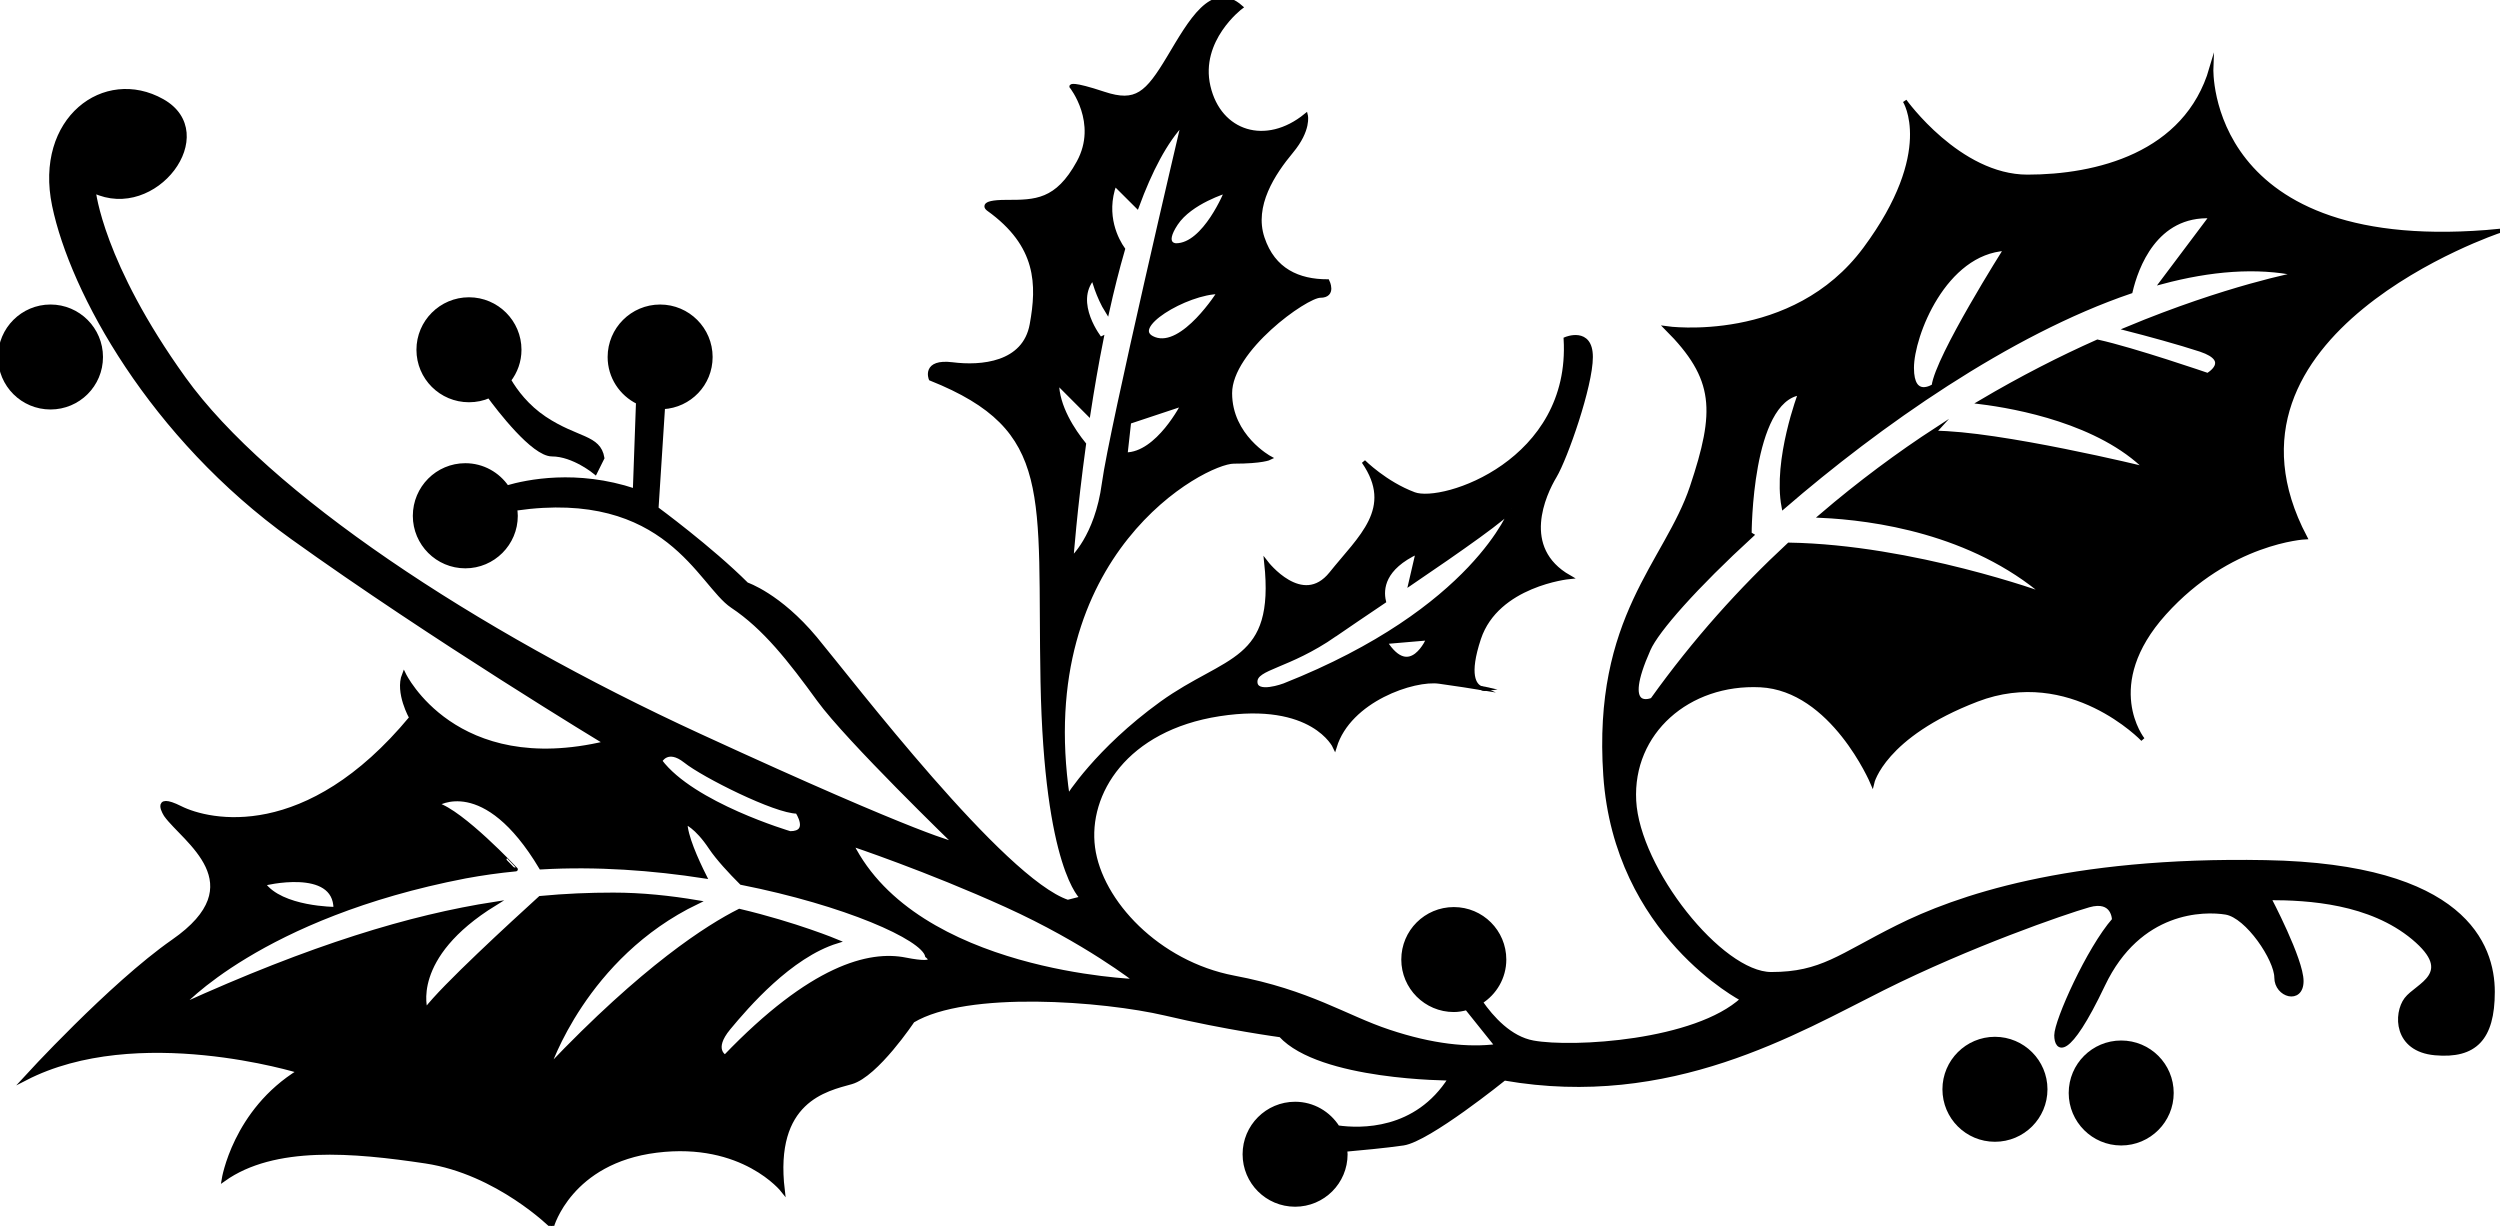
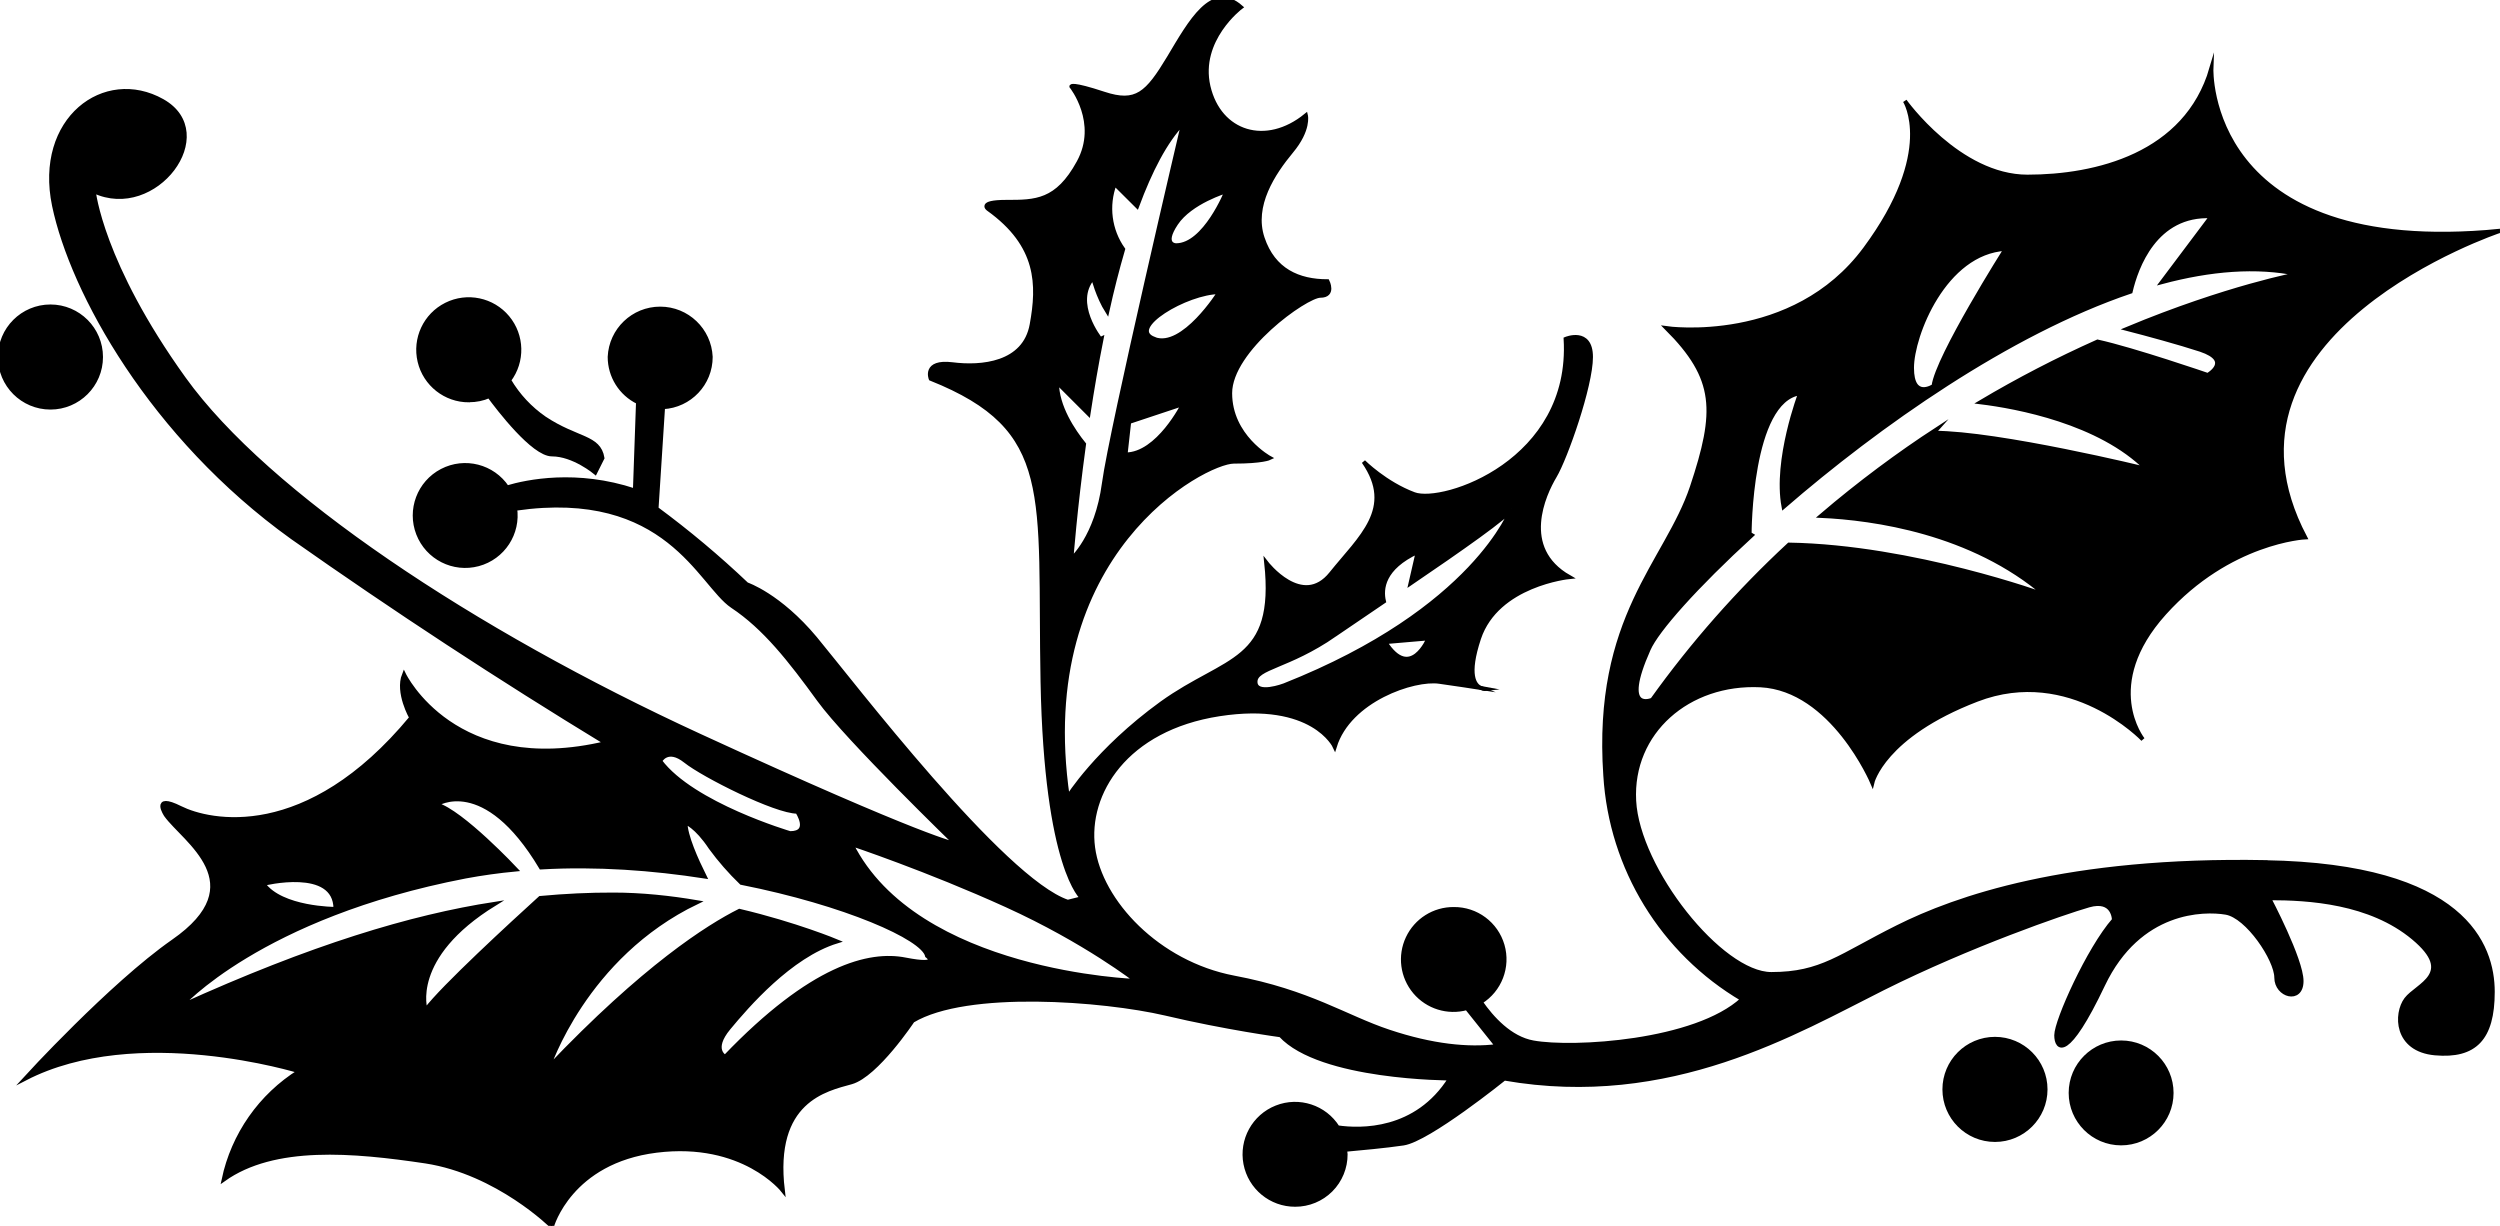
- <svg xmlns="http://www.w3.org/2000/svg" version="1.1" id="svg2" xml:space="preserve" width="331.75" height="162.669" viewBox="0 0 331.75 162.669">
-   <defs id="defs6">
-     <clipPath clipPathUnits="userSpaceOnUse" id="clipPath24">
-       <path d="M 0,0 H 249.003 V 122.002 H 0 Z" id="path22" />
+ <svg xmlns="http://www.w3.org/2000/svg" xml:space="preserve" width="331.75" height="162.67" viewBox="0 0 331.75 162.67">
+   <defs>
+     <clipPath id="a" clipPathUnits="userSpaceOnUse">
+       <path d="M0 0h249v122H0Z" />
    </clipPath>
-     <clipPath clipPathUnits="userSpaceOnUse" id="clipPath32">
-       <path d="M 0,-0.058 H 248.813 V 123.815 H 0 Z" id="path30" />
+     <clipPath id="b" clipPathUnits="userSpaceOnUse">
+       <path d="M0-.06h248.81v123.88H0Z" />
    </clipPath>
-     <clipPath clipPathUnits="userSpaceOnUse" id="clipPath44">
-       <path d="M 0,-0.058 H 248.813 V 123.815 H 0 Z" id="path42" />
+     <clipPath id="c" clipPathUnits="userSpaceOnUse">
+       <path d="M0-.06h248.81v123.88H0Z" />
    </clipPath>
  </defs>
-   <g id="g10" transform="matrix(1.333333,0,0,-1.333333,0,162.6687)">
-     <g id="g12" transform="translate(72,50)">
-       <g id="g14" transform="translate(-72,-50)">
-         <g id="g16">
-           <g id="g18">
-             <g id="g20" clip-path="url(#clipPath24)">
-               <path d="m 198.546,18.614 c -2.774,0 -5.026,-2.256 -5.026,-5.024 0,-2.784 2.251,-5.024 5.026,-5.024 2.774,0 5.029,2.24 5.029,5.024 0,2.768 -2.254,5.024 -5.029,5.024 z" style="fill:#000000;fill-opacity:1;fill-rule:nonzero;stroke:#000000;stroke-width:0.399;stroke-linecap:butt;stroke-linejoin:miter;stroke-miterlimit:10;stroke-dasharray:none;stroke-opacity:1" id="path26" />
-               <g id="g28" clip-path="url(#clipPath32)">
-                 <path d="m 10.05,86.471 c 0,2.768 -2.248,5.024 -5.024,5.024 -2.776,0 -5.026,-2.256 -5.026,-5.024 0,-2.784 2.25,-5.024 5.026,-5.024 2.776,0 5.024,2.24 5.024,5.024 z" style="fill:#000000;fill-opacity:1;fill-rule:nonzero;stroke:#000000;stroke-width:0.399;stroke-linecap:butt;stroke-linejoin:miter;stroke-miterlimit:10;stroke-dasharray:none;stroke-opacity:1" id="path34" />
-                 <path d="m 46.676,82.167 c 0.715,0 1.394,0.144 2.006,0.416 0.888,-1.216 4.381,-5.808 6.25,-5.808 2.154,0 4.31,-1.792 4.31,-1.792 l 0.715,1.44 c -0.36,2.144 -2.51,1.792 -5.744,3.936 -1.768,1.184 -2.891,2.688 -3.546,3.808 0.64,0.832 1.034,1.872 1.034,3.024 0,2.768 -2.251,5.024 -5.026,5.024 -2.778,0 -5.029,-2.256 -5.029,-5.024 0,-2.784 2.251,-5.024 5.029,-5.024 z" style="fill:#000000;fill-opacity:1;fill-rule:nonzero;stroke:#000000;stroke-width:0.399;stroke-linecap:butt;stroke-linejoin:miter;stroke-miterlimit:10;stroke-dasharray:none;stroke-opacity:1" id="path36" />
-                 <path d="m 147.92,53.43 c 0,0 -0.206,0.048 -0.542,0.096 0.29,-0.128 0.542,-0.096 0.542,-0.096 z" style="fill:#000000;fill-opacity:1;fill-rule:nonzero;stroke:#000000;stroke-width:0.399;stroke-linecap:butt;stroke-linejoin:miter;stroke-miterlimit:10;stroke-dasharray:none;stroke-opacity:1" id="path38" />
-                 <g id="g40" clip-path="url(#clipPath44)">
-                   <path d="m 225.47,36.198 c -19.743,0.368 -30.874,-3.584 -36.618,-6.464 -5.746,-2.864 -7.541,-4.672 -12.565,-4.672 -5.029,0 -13.285,10.416 -13.643,17.248 -0.36,6.816 5.384,11.84 12.563,11.488 7.182,-0.368 11.131,-9.696 11.131,-9.696 0,0 1.08,4.672 10.411,8.256 9.338,3.584 16.515,-3.952 16.515,-3.952 0,0 -4.306,5.392 2.157,12.576 6.462,7.168 14.003,7.536 14.003,7.536 -10.773,20.464 19.387,30.512 19.387,30.512 -29.44,-2.88 -28.725,16.16 -28.725,16.16 -2.514,-8.624 -11.488,-10.768 -18.309,-10.768 -6.822,0 -12.207,7.536 -12.207,7.536 0,0 3.23,-5.024 -3.95,-14.72 -7.181,-9.696 -19.749,-7.904 -19.749,-7.904 5.027,-5.024 5.027,-8.256 2.514,-15.792 -2.514,-7.536 -9.693,-12.928 -8.618,-28.72 1.078,-15.808 13.647,-22.272 13.647,-22.272 -4.669,-4.304 -16.879,-5.024 -20.826,-4.304 -2.302,0.416 -4.112,2.432 -5.221,4.032 1.405,0.88 2.349,2.448 2.349,4.224 0,2.784 -2.25,5.024 -5.024,5.024 -2.779,0 -5.029,-2.24 -5.029,-5.024 0,-2.768 2.25,-5.024 5.029,-5.024 0.445,0 0.872,0.08 1.283,0.192 l 3.022,-3.776 c -2.872,-0.368 -6.462,0 -10.771,1.44 -4.307,1.424 -7.898,3.952 -15.439,5.376 -7.538,1.44 -13.283,7.536 -14,12.928 -0.718,5.392 3.232,11.84 12.567,13.28 9.335,1.44 11.488,-3.232 11.488,-3.232 1.437,4.672 7.899,6.832 10.411,6.464 1.766,-0.24 3.334,-0.496 4.123,-0.624 -0.616,0.272 -1.398,1.264 -0.176,4.944 1.797,5.376 8.978,6.096 8.978,6.096 -5.024,2.864 -2.512,8.256 -1.437,10.048 1.078,1.808 3.59,8.976 3.59,11.856 0,2.864 -2.512,1.792 -2.512,1.792 0.715,-12.208 -12.21,-16.512 -15.079,-15.44 -2.875,1.072 -5.029,3.232 -5.029,3.232 3.232,-4.672 -0.358,-7.536 -3.23,-11.136 -2.872,-3.584 -6.462,1.088 -6.462,1.088 1.078,-10.064 -3.95,-9.344 -10.415,-14 -6.461,-4.672 -9.335,-9.344 -9.335,-9.344 -3.586,24.416 13.645,33.392 16.517,33.392 2.872,0 3.59,0.368 3.59,0.368 0,0 -3.949,2.144 -3.949,6.448 0,4.32 7.541,9.696 8.976,9.696 1.437,0 0.717,1.44 0.717,1.44 -2.872,0 -5.386,1.072 -6.463,4.304 -1.078,3.232 1.077,6.464 2.872,8.624 1.797,2.16 1.438,3.584 1.438,3.584 -3.954,-3.232 -8.616,-1.792 -9.695,2.88 -1.078,4.656 3.232,7.888 3.232,7.888 -2.872,2.528 -5.029,-1.424 -7.182,-5.024 -2.152,-3.584 -3.23,-4.656 -6.462,-3.584 -3.23,1.072 -3.23,0.72 -3.23,0.72 0,0 2.872,-3.6 0.718,-7.552 -2.154,-3.936 -4.309,-3.936 -7.181,-3.936 -2.872,0 -1.798,-0.72 -1.798,-0.72 5.026,-3.6 5.029,-7.536 4.31,-11.488 -0.715,-3.952 -5.026,-4.32 -7.898,-3.952 -2.875,0.352 -2.152,-1.44 -2.152,-1.44 12.565,-5.024 10.768,-11.488 11.128,-30.16 0.358,-18.672 3.95,-21.536 3.95,-21.536 l -1.44,-0.368 c -6.461,2.16 -21.539,21.904 -25.13,26.224 -3.59,4.304 -6.822,5.376 -6.822,5.376 -3.59,3.584 -8.975,7.536 -8.975,7.536 l 0.65,10.096 c 2.638,0.144 4.734,2.304 4.734,4.992 0,2.768 -2.25,5.024 -5.024,5.024 -2.776,0 -5.026,-2.256 -5.026,-5.024 0,-1.984 1.157,-3.68 2.822,-4.496 l -0.314,-8.8 c -5.8,1.936 -10.743,0.896 -12.717,0.32 -0.904,1.328 -2.426,2.208 -4.155,2.208 -2.774,0 -5.024,-2.256 -5.024,-5.04 0,-2.768 2.25,-5.024 5.024,-5.024 2.776,0 5.024,2.256 5.024,5.024 0,0.288 -0.035,0.544 -0.08,0.8 l 0.08,-0.08 c 15.08,2.16 18.311,-7.536 21.543,-9.696 3.23,-2.144 5.747,-5.376 8.619,-9.328 2.87,-3.952 13.64,-14.368 13.64,-14.368 0,0 -2.874,0.368 -25.492,10.784 C 47.032,59.175 26.57,72.823 18.311,84.311 10.053,95.799 9.334,102.983 9.334,102.983 c 6.104,-2.88 12.567,5.744 6.822,8.976 C 10.41,115.191 3.587,110.167 5.384,101.543 7.178,92.935 15.078,78.567 29.082,68.519 43.085,58.471 60.316,48.054 60.316,48.054 45.239,44.454 40.21,54.87 40.21,54.87 39.495,53.078 40.928,50.566 40.928,50.566 30.515,37.99 20.823,40.15 17.951,41.59 15.078,43.03 16.515,40.87 16.515,40.87 18.311,38.358 25.491,34.038 17.232,28.31 11.016,23.974 2.512,14.662 2.512,14.662 c 11.13,5.744 27.285,0.72 27.285,0.72 -6.461,-3.952 -7.538,-10.768 -7.538,-10.768 5.029,3.584 12.925,2.864 20.104,1.792 7.181,-1.088 12.568,-6.464 12.568,-6.464 0,0 1.794,6.464 10.413,7.536 8.616,1.072 12.563,-3.952 12.563,-3.952 -1.075,8.976 4.309,10.064 6.824,10.768 2.51,0.72 6.104,6.112 6.104,6.112 5.384,3.232 19.027,2.144 25.132,0.72 6.102,-1.44 11.487,-2.16 11.487,-2.16 3.952,-4.304 16.879,-4.304 16.879,-4.304 -3.378,-5.344 -8.947,-5.184 -11.2,-4.864 -0.893,1.408 -2.453,2.352 -4.237,2.352 -2.779,0 -5.027,-2.256 -5.027,-5.024 0,-2.784 2.248,-5.024 5.027,-5.024 2.774,0 5.024,2.24 5.024,5.024 0,0.144 -0.03,0.288 -0.048,0.448 1.437,0.128 4.045,0.368 5.792,0.624 2.509,0.368 10.053,6.464 10.053,6.464 16.517,-2.88 29.082,4.672 37.701,8.976 8.616,4.304 17.951,7.536 20.463,8.256 2.512,0.72 2.512,-1.44 2.512,-1.44 -2.515,-2.864 -5.744,-10.048 -5.744,-11.488 0,-1.44 1.078,-2.512 4.666,5.024 3.592,7.552 10.058,7.536 12.21,7.184 2.154,-0.352 5.026,-4.672 5.026,-6.464 0,-1.792 2.512,-2.512 2.512,-0.352 0,2.144 -3.23,8.256 -3.23,8.256 3.952,0 10.053,-0.368 14.362,-3.952 4.31,-3.6 0.36,-4.672 -0.72,-6.112 -1.077,-1.424 -1.077,-5.024 2.877,-5.376 3.947,-0.352 5.744,1.44 5.744,6.112 0,4.656 -2.875,12.56 -22.624,12.912 z m -25.845,61.041 c 0,0 -6.822,-10.768 -7.181,-13.648 0,0 -2.157,-1.44 -2.157,1.792 0,3.232 3.23,11.504 9.338,11.856 z m -35.544,-39.856 c 0.83,1.888 4.678,6.24 10.266,11.36 l -0.213,0.128 c 0,0 -0.003,13.28 5.026,14 0,0 -2.531,-6.64 -1.653,-11.312 9.411,8.128 22.387,17.296 34.541,21.424 0.56,2.384 2.443,7.76 8.043,7.488 L 215.174,93.927 c 4.795,1.28 9.405,1.68 13.533,0.8 0,0 -7.026,-1.296 -17.016,-5.456 1.944,-0.496 5.181,-1.376 7.322,-2.08 3.232,-1.088 0.715,-2.512 0.715,-2.512 0,0 -7.347,2.528 -10.971,3.328 -3.635,-1.616 -7.573,-3.616 -11.659,-6.032 3.61,-0.448 11.856,-1.968 16.531,-6.64 0,0 -14.722,3.6 -21.181,3.6 l 0.336,0.368 c -3.818,-2.48 -7.706,-5.36 -11.539,-8.64 5.168,-0.24 14.994,-1.568 22.331,-7.888 0,0 -13.171,4.816 -25.528,5.024 -4.763,-4.416 -9.386,-9.536 -13.607,-15.44 0,0 -3.237,-1.44 -0.36,5.024 z m -26.212,0.72 4.307,0.368 c 0,0 -1.794,-4.32 -4.307,-0.368 z m -5.026,0.72 c 1.214,0.832 2.968,2.032 4.898,3.328 -0.294,1.264 -0.09,3.328 3.362,4.928 l -0.726,-3.136 c 4.851,3.296 9.835,6.768 10.061,7.44 0,0 -3.59,-10.048 -22.619,-17.584 0,0 -2.872,-1.088 -2.872,0.352 0,1.44 3.232,1.44 7.898,4.672 z m -20.823,17.952 0.358,3.232 5.386,1.792 c 0,0 -2.514,-5.024 -5.744,-5.024 z m 2.872,11.488 c -2.872,1.072 3.23,4.672 6.462,4.672 0,0 -3.59,-5.744 -6.462,-4.672 z m 7.179,14.72 c 0,0 -2.155,-5.392 -5.026,-5.392 0,0 -1.435,0 0,2.16 1.434,2.16 5.026,3.232 5.026,3.232 z m -13.743,-22.16 c 0.37,2.4 0.8,4.944 1.314,7.504 l -0.134,-0.064 c 0,0 -2.875,3.584 -0.72,6.096 0,0 0.475,-1.872 1.414,-3.36 0.469,2.112 0.992,4.208 1.573,6.208 -0.597,0.848 -1.987,3.328 -0.835,6.496 l 2.23,-2.224 c 1.29,3.504 2.808,6.464 4.594,8.32 0,0 -7.179,-30.512 -7.901,-35.904 -0.715,-5.376 -3.23,-7.536 -3.23,-7.536 0,0 0.355,4.88 1.259,11.44 -1.062,1.312 -2.694,3.728 -2.694,6.16 z M 68.217,46.262 c 1.797,-1.44 8.975,-5.04 11.131,-5.04 0,0 1.434,-2.144 -0.718,-2.144 0,0 -9.695,2.864 -12.925,7.184 0,0 0.715,1.424 2.512,0 z M 33.391,31.542 c 0,0 -5.389,0 -7.181,2.496 0,0 7.181,1.808 7.181,-2.496 z m 56.726,-5.04 c -3.587,0.72 -9.335,-0.704 -17.949,-9.68 0,0 -1.438,0.704 0.358,2.864 1.794,2.16 6.104,7.184 10.773,8.624 0,0 -4.053,1.696 -9.711,3.04 C 70.502,29.798 64.126,25.782 54.572,15.734 c 0,0 3.598,11.088 14.807,16.48 -2.659,0.448 -5.499,0.752 -8.343,0.752 -2.354,0 -4.765,-0.096 -7.275,-0.336 -2.776,-2.528 -9.685,-8.864 -11.394,-11.152 0,0 -1.747,5.264 6.872,10.576 -8.363,-1.296 -18.154,-4.24 -31.285,-10.208 0,0 7.896,8.976 28.362,12.928 1.651,0.304 3.331,0.544 5.021,0.704 0.003,0 -5.382,5.744 -7.891,6.464 0,0 4.752,3.168 10.391,-6.272 5.539,0.32 11.139,-0.096 16.293,-0.896 -0.834,1.664 -1.912,4.064 -1.912,5.376 0,0 1.075,-0.352 2.512,-2.512 0.718,-1.072 1.981,-2.432 3.056,-3.504 10.323,-2.048 18.087,-5.472 18.483,-7.264 0,0 1.44,-1.072 -2.152,-0.368 z m -5.384,11.488 c 0,0 7.539,-2.512 15.439,-6.096 7.899,-3.584 12.925,-7.536 12.925,-7.536 0,0 -21.901,0.704 -28.364,13.632 z" style="fill:#000000;fill-opacity:1;fill-rule:nonzero;stroke:#000000;stroke-width:0.399;stroke-linecap:butt;stroke-linejoin:miter;stroke-miterlimit:10;stroke-dasharray:none;stroke-opacity:1" id="path46" />
-                   <path d="m 211.111,18.246 c -2.774,0 -5.024,-2.24 -5.024,-5.024 0,-2.768 2.25,-5.024 5.024,-5.024 2.779,0 5.027,2.256 5.027,5.024 0,2.784 -2.248,5.024 -5.027,5.024 z" style="fill:#000000;fill-opacity:1;fill-rule:nonzero;stroke:#000000;stroke-width:0.399;stroke-linecap:butt;stroke-linejoin:miter;stroke-miterlimit:10;stroke-dasharray:none;stroke-opacity:1" id="path48" />
-                 </g>
-               </g>
-             </g>
-           </g>
-         </g>
+   <g clip-path="url(#a)" transform="matrix(1.33333 0 0 -1.33333 0 162.67)">
+     <path d="M198.55 18.61a5.03 5.03 0 1 1 0-10.06 5.03 5.03 0 0 1 0 10.06z" style="fill:#000;fill-opacity:1;fill-rule:nonzero;stroke:#000;stroke-width:.399;stroke-linecap:butt;stroke-linejoin:miter;stroke-miterlimit:10;stroke-dasharray:none;stroke-opacity:1" />
+     <g clip-path="url(#b)">
+       <path d="M10.05 86.47a5.03 5.03 0 1 1-10.06 0 5.03 5.03 0 0 1 10.06 0zm36.63-4.3q1.07 0 2 .41c.89-1.21 4.38-5.8 6.25-5.8 2.16 0 4.31-1.8 4.31-1.8l.72 1.44c-.36 2.15-2.51 1.8-5.75 3.94a12 12 0 0 0-3.54 3.8 5.03 5.03 0 1 1-4-2zm101.24-28.74-.54.1c.29-.13.54-.1.54-.1z" style="fill:#000;fill-opacity:1;fill-rule:nonzero;stroke:#000;stroke-width:.399;stroke-linecap:butt;stroke-linejoin:miter;stroke-miterlimit:10;stroke-dasharray:none;stroke-opacity:1" />
+       <g clip-path="url(#c)">
+         <path d="M225.47 36.2c-19.74.37-30.87-3.59-36.62-6.47-5.74-2.86-7.54-4.67-12.56-4.67S163 35.48 162.64 42.31s5.39 11.84 12.57 11.49c7.18-.37 11.13-9.7 11.13-9.7s1.08 4.67 10.41 8.26 16.52-3.95 16.52-3.95-4.31 5.39 2.15 12.57c6.46 7.17 14 7.54 14 7.54-10.77 20.46 19.4 30.51 19.4 30.51-29.45-2.88-28.73 16.16-28.73 16.16-2.52-8.62-11.5-10.77-18.31-10.77-6.82 0-12.2 7.54-12.2 7.54s3.22-5.02-3.96-14.72-19.75-7.9-19.75-7.9c5.03-5.03 5.03-8.26 2.52-15.8-2.52-7.53-9.7-12.93-8.62-28.72a27.8 27.8 0 0 1 13.64-22.27c-4.66-4.3-16.87-5.02-20.82-4.3-2.3.41-4.11 2.43-5.22 4.03a5 5 0 0 1-2.68 9.25 5.02 5.02 0 1 1 1.29-9.86l3.02-3.78c-2.87-.36-6.46 0-10.77 1.44-4.31 1.43-7.9 3.96-15.44 5.38-7.54 1.44-13.28 7.54-14 12.93s3.23 11.84 12.57 13.28 11.48-3.23 11.48-3.23c1.44 4.67 7.9 6.83 10.41 6.46 1.77-.24 3.34-.5 4.13-.62-.62.27-1.4 1.26-.18 4.94 1.8 5.38 8.98 6.1 8.98 6.1-5.02 2.86-2.51 8.25-1.44 10.04 1.08 1.81 3.6 8.98 3.6 11.86 0 2.86-2.52 1.8-2.52 1.8.72-12.22-12.2-16.52-15.08-15.45-2.87 1.07-5.03 3.23-5.03 3.23 3.24-4.67-.35-7.53-3.23-11.13-2.87-3.59-6.46 1.09-6.46 1.09 1.08-10.07-3.95-9.35-10.41-14-6.46-4.68-9.34-9.35-9.34-9.35-3.58 24.42 13.65 33.4 16.52 33.4s3.59.36 3.59.36-3.95 2.15-3.95 6.45c0 4.32 7.54 9.7 8.98 9.7 1.43 0 .71 1.44.71 1.44-2.87 0-5.38 1.07-6.46 4.3s1.08 6.47 2.87 8.63c1.8 2.16 1.44 3.58 1.44 3.58-3.95-3.23-8.61-1.8-9.7 2.88-1.07 4.66 3.24 7.89 3.24 7.89-2.87 2.53-5.03-1.43-7.18-5.03-2.16-3.58-3.23-4.65-6.47-3.58s-3.23.72-3.23.72 2.88-3.6.72-7.55c-2.15-3.94-4.3-3.94-7.18-3.94s-1.8-.72-1.8-.72c5.03-3.6 5.03-7.54 4.31-11.49-.71-3.95-5.02-4.32-7.9-3.95-2.87.35-2.15-1.44-2.15-1.44 12.57-5.02 10.77-11.49 11.13-30.16s3.95-21.54 3.95-21.54l-1.44-.36c-6.46 2.16-21.54 21.9-25.13 26.22-3.59 4.3-6.82 5.38-6.82 5.38a95 95 0 0 1-8.98 7.53l.65 10.1a5 5 0 0 1 4.74 5 5.03 5.03 0 0 1-10.05 0 5 5 0 0 1 2.82-4.5l-.31-8.8c-5.8 1.93-10.74.9-12.72.31a5.02 5.02 0 1 1 .79-2.03l.08-.08c15.08 2.16 18.31-7.53 21.54-9.7 3.23-2.14 5.75-5.37 8.62-9.32s13.64-14.37 13.64-14.37-2.87.37-25.49 10.78-43.08 24.05-51.34 35.54-8.98 18.67-8.98 18.67c6.1-2.88 12.57 5.75 6.83 8.98s-12.57-1.8-10.78-10.42c1.8-8.6 9.7-22.97 23.7-33.02a560 560 0 0 1 31.24-20.47c-15.08-3.6-20.11 6.82-20.11 6.82-.72-1.8.72-4.3.72-4.3-10.41-12.58-20.1-10.42-22.98-8.98s-1.43-.72-1.43-.72c1.8-2.51 8.97-6.83.71-12.56-6.21-4.34-14.72-13.65-14.72-13.65 11.13 5.75 27.29.72 27.29.72a16.8 16.8 0 0 1-7.54-10.77c5.03 3.59 12.92 2.87 20.1 1.8C49.54 5.3 54.93-.06 54.93-.06s1.8 6.47 10.41 7.54 12.57-3.95 12.57-3.95c-1.08 8.97 4.3 10.06 6.82 10.76 2.51.72 6.1 6.12 6.1 6.12 5.39 3.23 19.03 2.14 25.14.72 6.1-1.44 11.48-2.16 11.48-2.16 3.96-4.3 16.88-4.3 16.88-4.3-3.37-5.35-8.94-5.2-11.2-4.87a5.02 5.02 0 1 1-4.23-7.7 5 5 0 0 1 5.02 5.03q-.01.2-.05.44c1.44.13 4.05.37 5.8.63 2.5.37 10.05 6.46 10.05 6.46 16.51-2.88 29.08 4.67 37.7 8.98 8.61 4.3 17.95 7.53 20.46 8.25s2.51-1.44 2.51-1.44c-2.51-2.86-5.74-10.04-5.74-11.48s1.08-2.52 4.66 5.02c3.6 7.55 10.06 7.54 12.21 7.18 2.16-.35 5.03-4.67 5.03-6.46 0-1.8 2.51-2.51 2.51-.35 0 2.14-3.23 8.25-3.23 8.25 3.95 0 10.05-.36 14.36-3.95s.36-4.67-.72-6.11c-1.07-1.42-1.07-5.02 2.88-5.38 3.95-.35 5.74 1.44 5.74 6.12 0 4.65-2.87 12.56-22.62 12.9zm-25.85 61.04s-6.82-10.77-7.18-13.65c0 0-2.15-1.44-2.15 1.8 0 3.22 3.23 11.5 9.33 11.85zm-35.54-39.86c.83 1.9 4.68 6.24 10.27 11.36l-.22.13s0 13.28 5.03 14c0 0-2.53-6.64-1.65-11.31 9.4 8.13 22.38 17.3 34.54 21.42.56 2.39 2.44 7.76 8.04 7.5l-4.92-6.55c4.8 1.28 9.4 1.68 13.54.8 0 0-7.03-1.3-17.02-5.46 1.94-.5 5.18-1.38 7.32-2.08 3.23-1.09.72-2.51.72-2.51s-7.35 2.53-10.97 3.33a114 114 0 0 1-11.66-6.04c3.6-.44 11.85-1.96 16.53-6.64 0 0-14.72 3.6-21.18 3.6l.33.37c-3.81-2.48-7.7-5.36-11.54-8.64 5.17-.24 15-1.57 22.34-7.89 0 0-13.18 4.82-25.53 5.03a102 102 0 0 1-13.61-15.44s-3.24-1.44-.36 5.02zm-26.21.72 4.3.37s-1.79-4.32-4.3-.37zm-5.03.72 4.9 3.33c-.3 1.26-.09 3.33 3.36 4.93l-.72-3.14c4.85 3.3 9.83 6.77 10.06 7.44 0 0-3.6-10.05-22.62-17.58 0 0-2.87-1.09-2.87.35s3.23 1.44 7.9 4.67zm-20.82 17.95.36 3.24 5.38 1.79s-2.5-5.03-5.74-5.03zm2.87 11.5c-2.87 1.06 3.23 4.66 6.47 4.66 0 0-3.6-5.74-6.47-4.67zm7.18 14.71s-2.15-5.39-5.02-5.39c0 0-1.44 0 0 2.16 1.43 2.16 5.02 3.23 5.02 3.23zm-13.74-22.16c.37 2.4.8 4.95 1.31 7.5l-.13-.06s-2.88 3.59-.72 6.1c0 0 .47-1.87 1.41-3.36q.7 3.18 1.58 6.2a7 7 0 0 0-.84 6.5l2.23-2.22c1.3 3.5 2.8 6.46 4.6 8.32 0 0-7.18-30.51-7.9-35.9s-3.24-7.54-3.24-7.54.36 4.88 1.26 11.44c-1.06 1.31-2.7 3.73-2.7 6.16zM68.22 46.26c1.8-1.44 8.97-5.04 11.13-5.04 0 0 1.43-2.14-.72-2.14 0 0-9.7 2.86-12.93 7.18 0 0 .72 1.43 2.52 0zM33.39 31.54s-5.39 0-7.18 2.5c0 0 7.18 1.8 7.18-2.5zm56.73-5.04c-3.6.72-9.34-.7-17.95-9.68 0 0-1.44.7.36 2.87s6.1 7.18 10.77 8.62c0 0-4.05 1.7-9.71 3.04-3.09-1.55-9.46-5.57-19.02-15.62 0 0 3.6 11.1 14.8 16.48-2.65.45-5.5.76-8.33.76q-3.53.01-7.28-.34c-2.78-2.53-9.68-8.86-11.4-11.15 0 0-1.74 5.26 6.88 10.57-8.36-1.3-18.15-4.24-31.29-10.2 0 0 7.9 8.97 28.37 12.92q2.48.46 5.02.7s-5.39 5.75-7.9 6.47c0 0 4.76 3.17 10.4-6.27 5.54.32 11.14-.1 16.29-.9-.83 1.67-1.91 4.07-1.91 5.38 0 0 1.07-.35 2.5-2.51a27 27 0 0 1 3.06-3.5c10.33-2.05 18.1-5.48 18.49-7.27 0 0 1.44-1.07-2.15-.37zM84.73 38s7.54-2.51 15.44-6.1 12.93-7.53 12.93-7.53-21.9.7-28.37 13.63z" style="fill:#000;fill-opacity:1;fill-rule:nonzero;stroke:#000;stroke-width:.399;stroke-linecap:butt;stroke-linejoin:miter;stroke-miterlimit:10;stroke-dasharray:none;stroke-opacity:1" />
+         <path d="M211.11 18.25a5.02 5.02 0 1 1-.01-10.04 5.02 5.02 0 0 1 .01 10.04z" style="fill:#000;fill-opacity:1;fill-rule:nonzero;stroke:#000;stroke-width:.399;stroke-linecap:butt;stroke-linejoin:miter;stroke-miterlimit:10;stroke-dasharray:none;stroke-opacity:1" />
      </g>
    </g>
  </g>
</svg>
